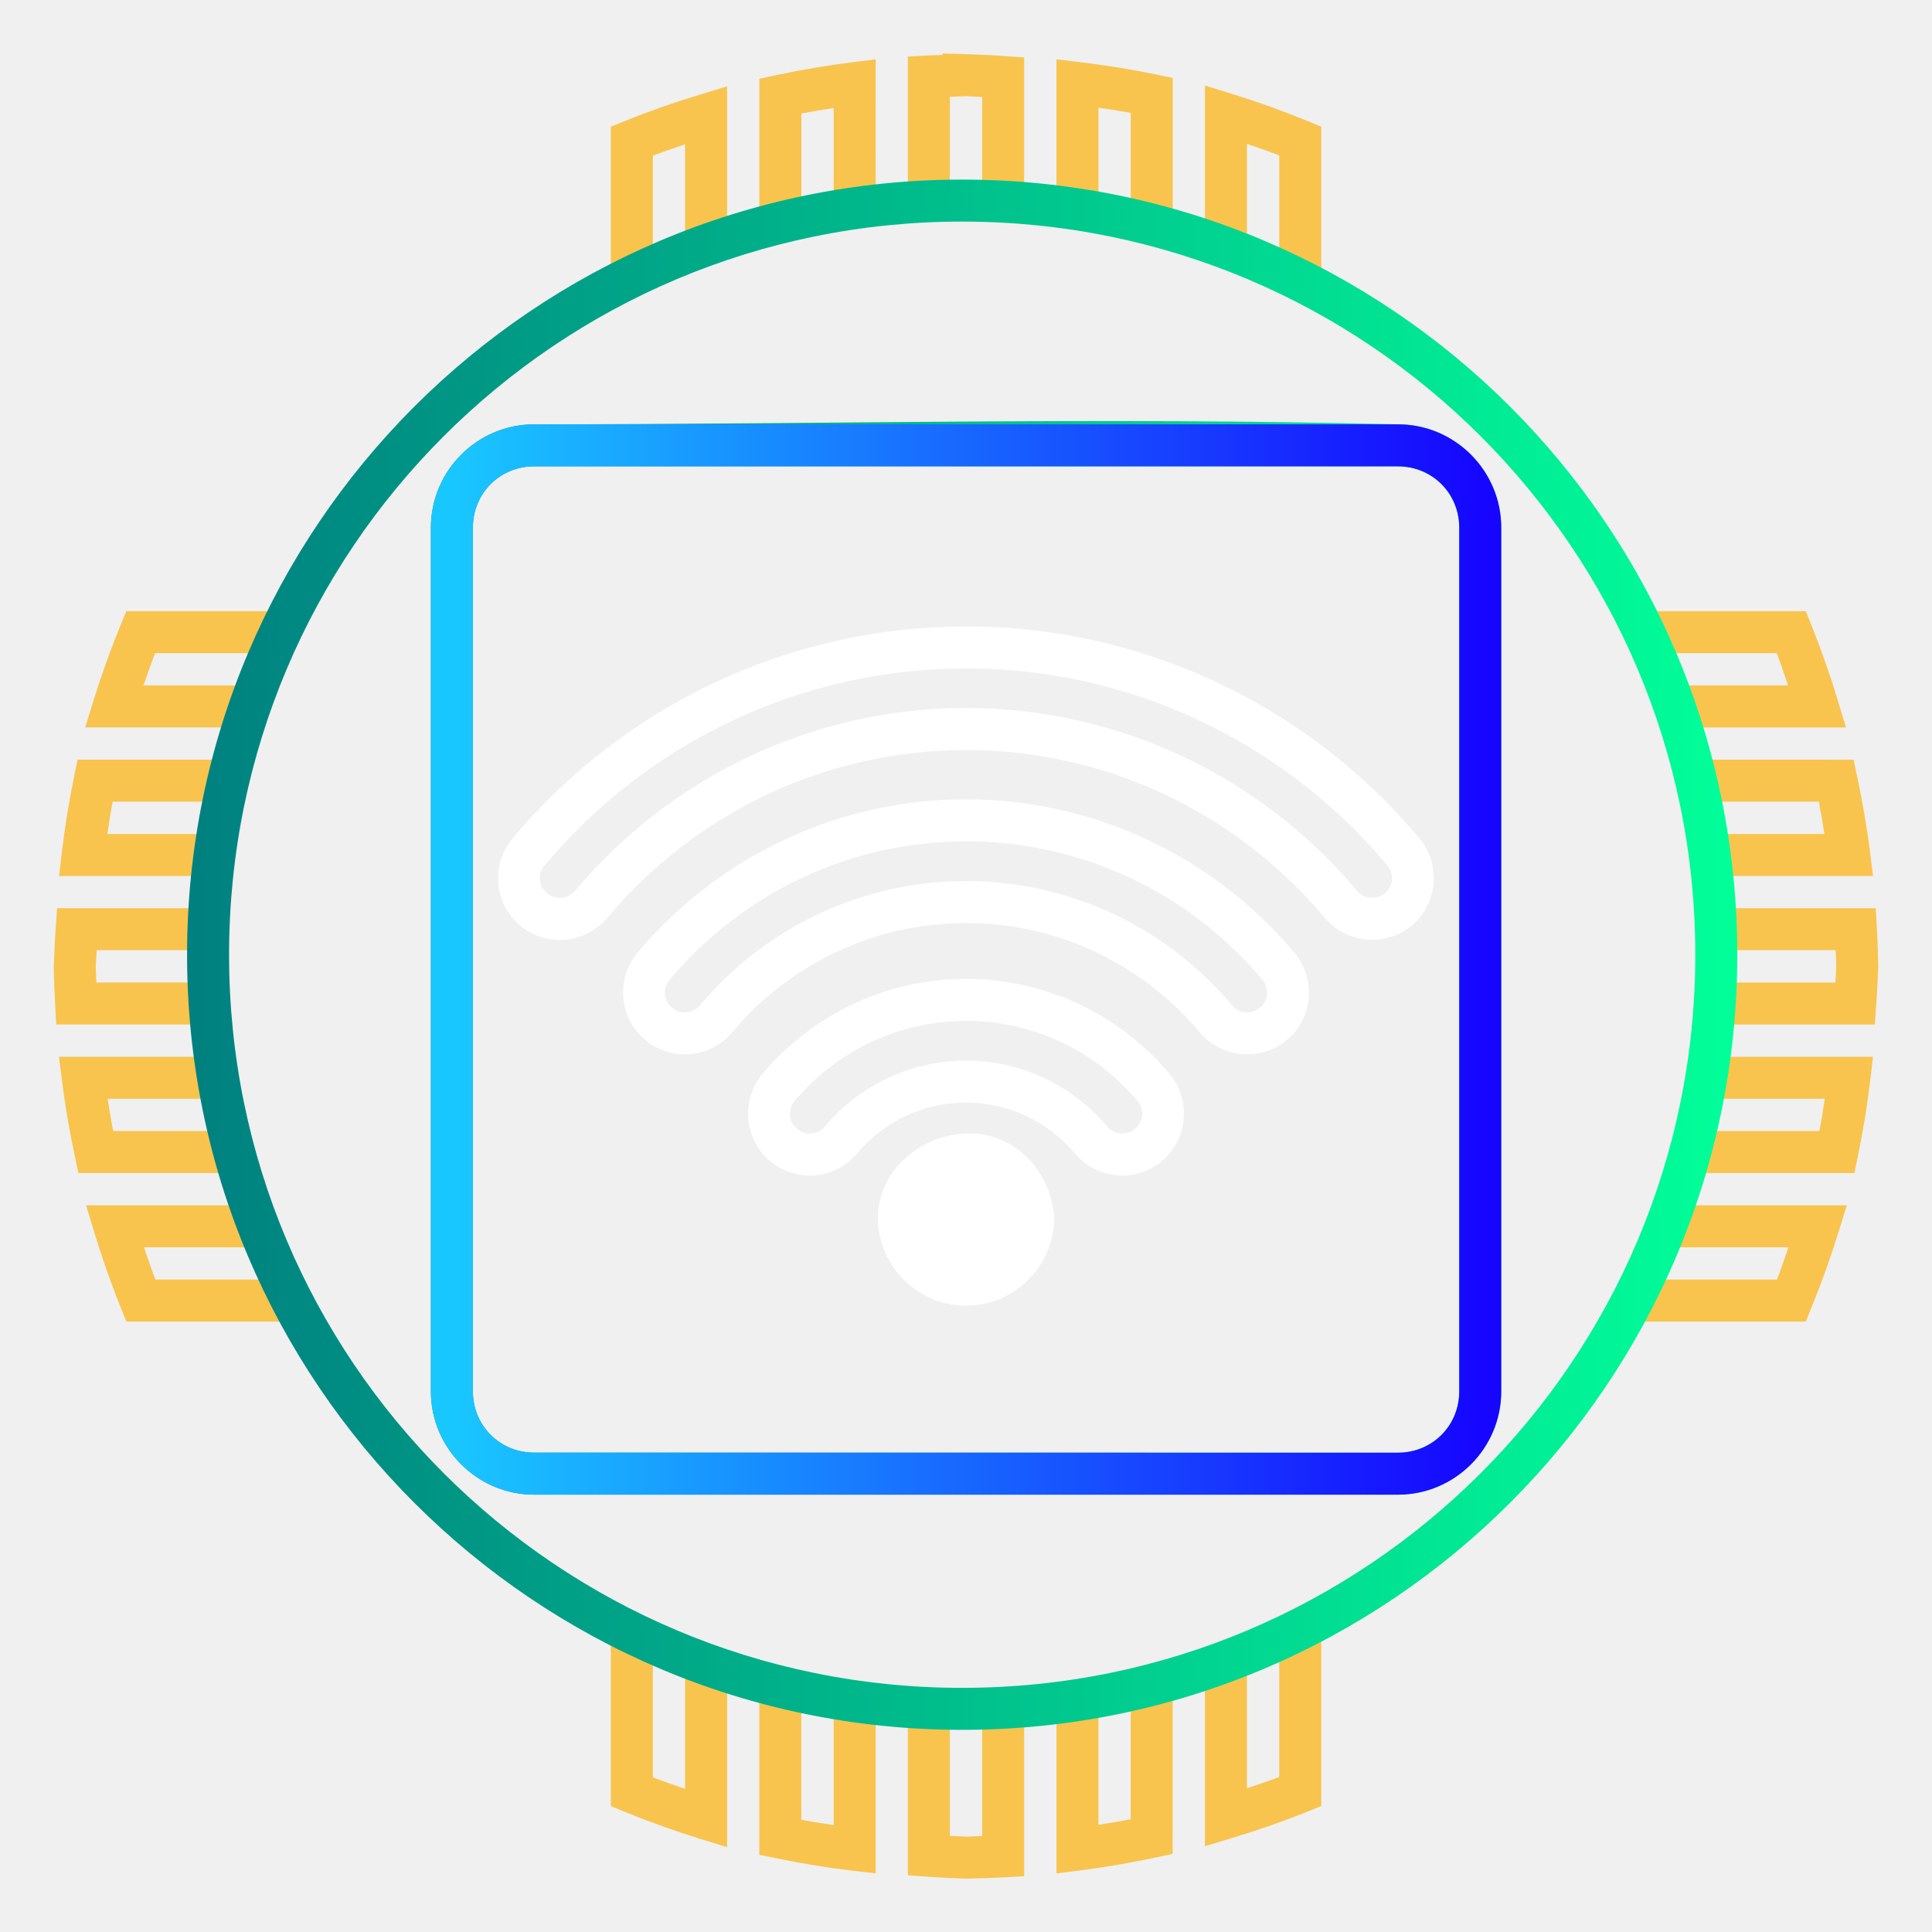
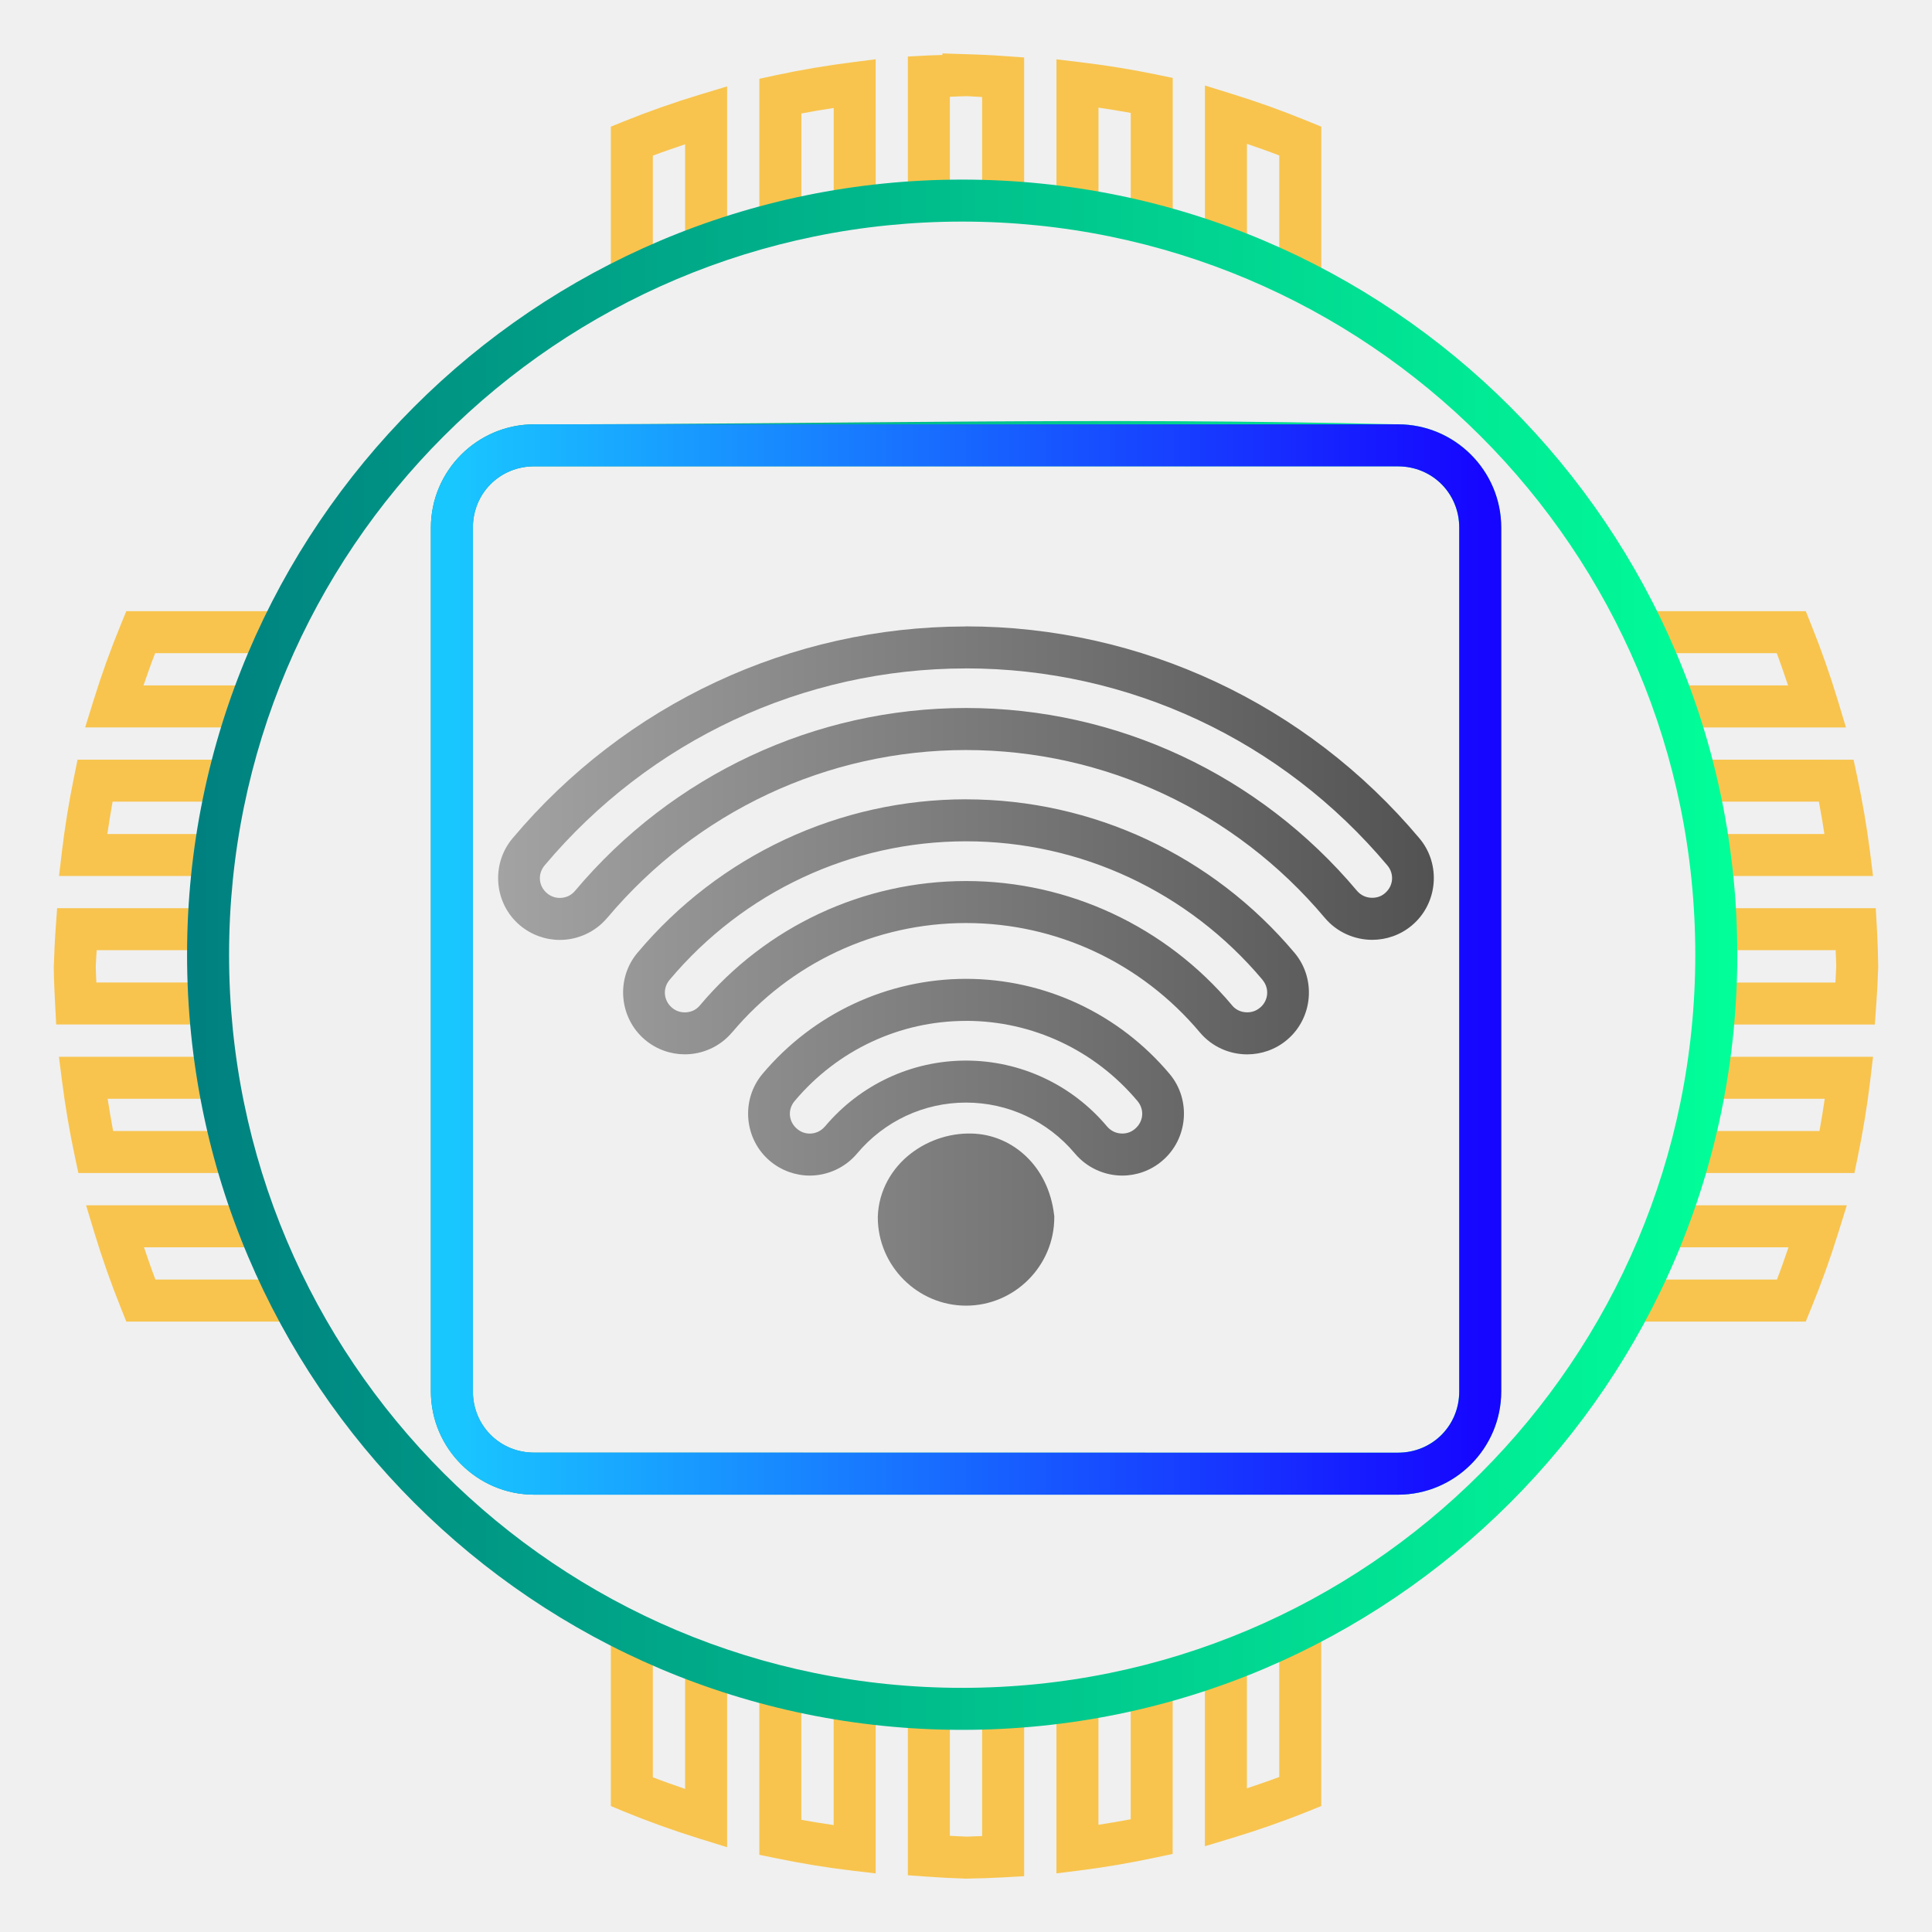
<svg xmlns="http://www.w3.org/2000/svg" xmlns:xlink="http://www.w3.org/1999/xlink" width="46" height="46" viewBox="0 0 46 46" fill="none" version="1.1" id="svg849">
  <defs id="defs849">
+     <linearGradient id="linearGradient880">
+       <stop style="stop-color:#a3a3a3;stop-opacity:1;" offset="0" id="stop876" />
+       <stop style="stop-color:#525252;stop-opacity:1;" offset="1" id="stop878" />
+     </linearGradient>
    <linearGradient xlink:href="#linearGradient9400" id="linearGradient9402" x1="11.467" y1="23.85" x2="35.951" y2="23.85" gradientUnits="userSpaceOnUse" gradientTransform="translate(-0.7080051,-1.004875)" />
    <linearGradient id="linearGradient9400">
      <stop style="stop-color:#19c7ff;stop-opacity:1" offset="0" id="stop9396" />
      <stop style="stop-color:#1606ff;stop-opacity:1" offset="1" id="stop9398" />
    </linearGradient>
    <linearGradient xlink:href="#linearGradient9090" id="linearGradient9092" x1="5.162" y1="23.736" x2="42.072" y2="23.736" gradientUnits="userSpaceOnUse" gradientTransform="translate(-0.7080051,-1.004875)" />
    <linearGradient id="linearGradient9090">
      <stop style="stop-color:#008080;stop-opacity:1;" offset="0" id="stop9086" />
      <stop style="stop-color:#01ff99;stop-opacity:1" offset="1" id="stop9088" />
    </linearGradient>
+     <linearGradient xlink:href="#linearGradient880" id="linearGradient882" x1="11.86" y1="23" x2="34.139" y2="23" gradientUnits="userSpaceOnUse" />
  </defs>
  <path id="path1546" style="color:#000000;fill:#f8c44e;-inkscape-stroke:none;paint-order:stroke fill markers" d="m 22.437,1.272 0.004,0.037 c -0.117,0.005 -0.234,0.005 -0.352,0.012 l -0.473,0.025 v 3.48 c 0.331,-0.024 0.664,-0.038 1,-0.043 V 2.304 c 0.13,-0.004 0.26,-0.012 0.391,-0.014 0.004,1.212e-4 0.008,-1.234e-4 0.012,0 0.122,0.004 0.243,0.014 0.365,0.02 v 2.479 c 0.336,0.009 0.669,0.026 1,0.053 V 1.368 L 23.921,1.335 c -0.301,-0.022 -0.604,-0.036 -0.906,-0.045 h -0.021 z m -1.588,0.139 -0.562,0.072 c -0.607,0.077 -1.212,0.179 -1.811,0.307 l -0.396,0.086 v 3.562 c 0.33,-0.092 0.663,-0.175 1,-0.248 V 2.702 c 0.256,-0.049 0.512,-0.091 0.77,-0.131 v 2.471 c 0.33,-0.057 0.664,-0.106 1,-0.145 z m 4.305,0.002 v 3.508 c 0.336,0.042 0.67,0.094 1,0.154 V 2.563 c 0.257,0.038 0.513,0.078 0.768,0.125 v 2.543 c 0.337,0.077 0.671,0.162 1,0.258 V 1.855 L 27.522,1.772 C 26.924,1.649 26.319,1.552 25.712,1.48 Z m 3.535,0.623 V 5.731 c 0.338,0.115 0.671,0.239 1,0.373 V 3.425 c 0.258,0.089 0.516,0.178 0.77,0.277 v 2.736 c 0.339,0.157 0.673,0.321 1,0.498 V 3.015 L 31.147,2.888 C 30.554,2.644 29.95,2.427 29.337,2.237 Z m -11.377,0.021 -0.645,0.195 c -0.612,0.185 -1.217,0.398 -1.811,0.637 l -0.312,0.127 v 3.826 c 0.327,-0.173 0.661,-0.334 1,-0.486 V 3.706 c 0.253,-0.097 0.511,-0.182 0.768,-0.27 v 2.596 c 0.329,-0.13 0.662,-0.25 1,-0.361 z M 3.007,14.552 2.88,14.862 C 2.636,15.456 2.419,16.058 2.229,16.671 L 2.028,17.319 h 3.758 c 0.107,-0.338 0.226,-0.671 0.352,-1 H 3.417 C 3.506,16.062 3.595,15.805 3.694,15.552 H 6.45 c 0.148,-0.339 0.308,-0.672 0.477,-1 z m 35.885,0 c 0.168,0.328 0.328,0.661 0.477,1 h 2.934 c 0.097,0.253 0.182,0.511 0.27,0.768 h -2.891 c 0.126,0.329 0.245,0.662 0.352,1 h 3.918 l -0.195,-0.645 c -0.185,-0.612 -0.398,-1.217 -0.637,-1.811 l -0.125,-0.312 z m -37.045,3.535 -0.082,0.4 c -0.123,0.599 -0.221,1.201 -0.293,1.809 l -0.066,0.561 h 3.646 c 0.035,-0.336 0.082,-0.669 0.135,-1 H 2.556 c 0.038,-0.257 0.078,-0.514 0.125,-0.77 H 5.325 c 0.07,-0.338 0.15,-0.67 0.238,-1 z m 38.408,0 c 0.088,0.33 0.169,0.662 0.238,1 h 2.814 c 0.049,0.256 0.091,0.512 0.131,0.77 h -2.807 c 0.053,0.331 0.1,0.664 0.135,1 h 3.83 l -0.07,-0.562 c -0.077,-0.607 -0.181,-1.212 -0.309,-1.811 l -0.084,-0.396 z m -38.895,3.537 -0.033,0.465 c -0.022,0.301 -0.036,0.602 -0.045,0.904 l -0.002,0.012 v 0.01 c 0.004,0.302 0.016,0.605 0.033,0.906 l 0.025,0.471 h 3.693 c -0.03,-0.331 -0.048,-0.664 -0.061,-1 H 2.294 C 2.29,23.269 2.282,23.146 2.28,23.023 v -0.01 C 2.284,22.883 2.295,22.754 2.302,22.624 h 2.654 c 0.002,-0.336 0.015,-0.669 0.035,-1 z m 39.467,0 c 0.02,0.331 0.033,0.664 0.035,1 h 2.844 c 0.004,0.126 0.012,0.253 0.014,0.379 -0.004,0.13 -0.013,0.26 -0.02,0.391 h -2.854 c -0.012,0.336 -0.03,0.669 -0.061,1 h 3.854 l 0.033,-0.465 c 0.022,-0.301 0.038,-0.602 0.047,-0.904 v -0.012 -0.012 c -0.004,-0.302 -0.014,-0.603 -0.031,-0.904 l -0.027,-0.473 z m -39.424,3.537 0.072,0.562 c 0.077,0.607 0.179,1.212 0.307,1.811 l 0.084,0.395 h 3.854 c -0.099,-0.329 -0.187,-0.663 -0.268,-1 H 2.694 c -0.049,-0.255 -0.091,-0.511 -0.131,-0.768 h 2.723 c -0.064,-0.33 -0.119,-0.664 -0.164,-1 z m 39.293,0 c -0.045,0.336 -0.1,0.67 -0.164,1 h 2.914 c -0.038,0.257 -0.078,0.513 -0.125,0.768 h -2.955 c -0.081,0.337 -0.168,0.671 -0.268,1 h 4.055 l 0.082,-0.398 c 0.123,-0.599 0.223,-1.203 0.295,-1.811 l 0.066,-0.559 z M 2.05,28.698 2.245,29.343 c 0.185,0.612 0.398,1.215 0.637,1.809 l 0.125,0.314 h 4.215 c -0.183,-0.328 -0.359,-0.66 -0.521,-1 h -3 C 3.603,30.212 3.516,29.955 3.429,29.698 H 6.356 c -0.138,-0.328 -0.264,-0.662 -0.383,-1 z m 37.795,0 c -0.119,0.338 -0.244,0.672 -0.383,1 h 3.121 c -0.089,0.257 -0.176,0.514 -0.275,0.768 h -3.189 c -0.163,0.34 -0.339,0.672 -0.521,1 h 4.396 l 0.127,-0.311 c 0.243,-0.593 0.46,-1.198 0.65,-1.811 l 0.201,-0.646 z m -8.387,9.828 c -0.327,0.177 -0.661,0.341 -1,0.498 v 3.285 c -0.254,0.097 -0.512,0.182 -0.77,0.27 v -3.221 c -0.329,0.134 -0.662,0.258 -1,0.373 v 4.227 l 0.645,-0.195 c 0.612,-0.185 1.217,-0.396 1.811,-0.635 l 0.314,-0.127 z m -16.914,0.094 v 4.381 l 0.309,0.129 c 0.593,0.243 1.198,0.46 1.811,0.65 l 0.648,0.201 V 39.792 c -0.338,-0.111 -0.671,-0.231 -1,-0.361 v 3.162 c -0.257,-0.089 -0.514,-0.178 -0.768,-0.277 v -3.209 c -0.339,-0.153 -0.673,-0.314 -1,-0.486 z m 13.377,1.354 c -0.329,0.096 -0.663,0.181 -1,0.258 v 3.084 c -0.255,0.049 -0.511,0.091 -0.768,0.131 v -3.059 c -0.33,0.06 -0.664,0.112 -1,0.154 v 4.062 l 0.562,-0.07 c 0.607,-0.077 1.21,-0.181 1.809,-0.309 l 0.396,-0.084 z m -9.842,0.051 v 4.137 l 0.4,0.082 c 0.599,0.123 1.201,0.223 1.809,0.295 l 0.561,0.066 v -4.039 c -0.336,-0.038 -0.67,-0.088 -1,-0.145 v 3.033 c -0.257,-0.038 -0.514,-0.078 -0.77,-0.125 v -3.057 c -0.337,-0.073 -0.67,-0.156 -1,-0.248 z m 6.305,0.598 c -0.331,0.027 -0.664,0.044 -1,0.053 v 3.039 c -0.123,0.004 -0.246,0.012 -0.369,0.014 -0.003,-7.8e-5 -0.005,7.9e-5 -0.008,0 -0.13,-0.004 -0.26,-0.013 -0.391,-0.02 v -3.029 c -0.336,-0.005 -0.669,-0.019 -1,-0.043 v 4.012 l 0.465,0.033 c 0.301,0.022 0.602,0.038 0.904,0.047 h 0.012 0.01 c 0.302,-0.004 0.605,-0.014 0.906,-0.031 l 0.471,-0.027 z" />
  <path style="color:#000000;fill:url(#linearGradient9092);fill-opacity:1;-inkscape-stroke:none;paint-order:stroke fill markers" d="M 22.909,4.276 C 12.723,4.276 4.454,12.545 4.454,22.731 4.454,32.918 12.723,41.187 22.909,41.187 33.096,41.187 41.364,32.918 41.364,22.731 41.364,12.545 33.096,4.276 22.909,4.276 Z m 0,1 C 32.555,5.276 40.364,13.085 40.364,22.731 40.364,32.378 32.555,40.187 22.909,40.187 13.263,40.187 5.454,32.378 5.454,22.731 5.454,13.085 13.263,5.276 22.909,5.276 Z M 12.718,10.103 c -1.354,0 -2.459,1.105 -2.459,2.459 v 20.566 c 0,1.354 1.105,2.459 2.459,2.459 h 20.566 c 1.354,0 2.459,-1.105 2.459,-2.459 V 12.562 c 0,-1.354 -1.105,-2.459 -2.459,-2.459 -7.186,-0.174 -13.45,0 -20.566,0 z m -5e-6,1 c 6.855,0 13.711,0 20.566,0 0.817,0 1.459,0.642 1.459,1.459 v 20.566 c 0,0.817 -0.642,1.459 -1.459,1.459 H 12.718 c -0.817,0 -1.459,-0.642 -1.459,-1.459 V 12.562 c 0,-0.817 0.642,-1.459 1.459,-1.459 z" id="circle2-5" />
  <path id="path9630" style="color:#000000;fill:url(#linearGradient9402);-inkscape-stroke:none" d="m 12.719,10.104 c -1.354,0 -2.459,1.105 -2.459,2.459 v 20.566 c 0,1.354 1.105,2.459 2.459,2.459 h 16.334 4.232 c 1.354,0 2.459,-1.105 2.459,-2.459 V 12.562 c 0,-1.354 -1.105,-2.459 -2.459,-2.459 -6.855,0 -13.711,0 -20.566,0 z m 0,1 c 7.408,0 13.209,0 20.566,0 0.817,0 1.459,0.642 1.459,1.459 v 20.566 c 0,0.817 -0.642,1.459 -1.459,1.459 h -4.232 c -4.299,7.7e-4 -8.599,-6.65e-4 -12.898,-0.002 H 12.719 c -0.817,0 -1.459,-0.642 -1.459,-1.459 V 12.562 c 0,-0.817 0.642,-1.459 1.459,-1.459 z" />
-   <path style="color:#000000;fill:#ffffff;-inkscape-stroke:none" d="m 22.982,14.914 v 0.002 c -4.159,0.006 -8.09,1.845 -10.779,5.045 -0.519,0.617 -0.44,1.553 0.178,2.072 0.273,0.229 0.612,0.346 0.947,0.346 0.418,0 0.839,-0.18 1.129,-0.525 v 0.002 c 2.135,-2.541 5.247,-3.998 8.543,-3.998 3.297,0 6.408,1.456 8.543,3.996 0.289,0.343 0.71,0.523 1.129,0.523 0.33,0 0.67,-0.112 0.945,-0.344 l 0.002,-0.002 c 0.617,-0.519 0.696,-1.456 0.176,-2.072 -2.692,-3.203 -6.629,-5.044 -10.793,-5.045 -0.001,-1e-6 -0.003,0 -0.004,0 -0.005,10e-7 -0.009,0.002 -0.014,0.002 v -0.002 z m 0.016,1 c 0.001,0 0.003,-1e-6 0.004,0 3.871,0.001 7.524,1.708 10.029,4.689 0.172,0.203 0.146,0.494 -0.057,0.664 l -0.002,0.002 c -0.088,0.075 -0.19,0.107 -0.301,0.107 -0.136,0 -0.267,-0.054 -0.363,-0.168 C 29.986,18.446 26.591,16.857 23,16.857 c -3.591,0 -6.986,1.59 -9.309,4.354 -0.095,0.114 -0.226,0.168 -0.363,0.168 -0.106,0 -0.212,-0.035 -0.303,-0.111 -0.204,-0.171 -0.229,-0.459 -0.057,-0.664 2.506,-2.981 6.159,-4.688 10.029,-4.689 z M 23,19.031 c -3.018,5.75e-4 -5.872,1.334 -7.822,3.654 -0.52,0.618 -0.437,1.555 0.182,2.074 0.274,0.23 0.612,0.344 0.945,0.344 0.418,0 0.838,-0.18 1.127,-0.525 v 0.002 C 18.824,22.923 20.852,21.977 23,21.977 c 2.148,0 4.175,0.946 5.568,2.604 0.29,0.345 0.709,0.523 1.127,0.523 0.331,0 0.672,-0.112 0.947,-0.344 0.619,-0.52 0.7,-1.456 0.18,-2.074 -1.951,-2.319 -4.803,-3.654 -7.82,-3.654 z m 0,1 h 0.002 c 2.724,5.74e-4 5.293,1.2 7.057,3.297 v 0.002 C 30.229,23.533 30.204,23.823 30,23.994 h -0.002 c -0.089,0.075 -0.192,0.109 -0.303,0.109 -0.136,0 -0.266,-0.053 -0.361,-0.166 v -0.002 C 27.754,22.056 25.443,20.977 23,20.977 c -2.442,0 -4.754,1.079 -6.334,2.959 v 0.002 h -0.002 c -0.095,0.114 -0.222,0.166 -0.359,0.166 -0.109,0 -0.213,-0.034 -0.303,-0.109 -0.204,-0.171 -0.23,-0.463 -0.059,-0.666 C 17.706,21.231 20.276,20.032 23,20.031 Z m 0,3.275 c -1.87,5.75e-4 -3.639,0.828 -4.846,2.264 -0.519,0.618 -0.438,1.555 0.18,2.074 0.272,0.228 0.61,0.346 0.945,0.346 0.42,0 0.84,-0.183 1.129,-0.527 C 21.058,26.69 22,26.252 23,26.252 c 1,0 1.942,0.438 2.592,1.211 0.289,0.344 0.709,0.527 1.129,0.527 0.333,0 0.673,-0.115 0.947,-0.348 0.617,-0.519 0.698,-1.455 0.18,-2.072 -1.207,-1.436 -2.976,-2.263 -4.846,-2.264 -6.51e-4,-10e-7 -0.001,0 -0.002,0 z m 0,1 h 0.002 c 1.576,5.73e-4 3.061,0.695 4.08,1.908 0.172,0.204 0.146,0.492 -0.059,0.664 l -0.002,0.002 c -0.09,0.076 -0.192,0.109 -0.301,0.109 -0.133,0 -0.267,-0.055 -0.363,-0.17 C 25.521,25.824 24.294,25.252 23,25.252 c -1.295,0 -2.52,0.572 -3.357,1.568 h -0.002 c -0.095,0.114 -0.227,0.17 -0.361,0.17 -0.106,0 -0.208,-0.034 -0.301,-0.111 C 18.774,26.707 18.748,26.419 18.92,26.215 19.939,25.002 21.424,24.307 23,24.307 Z m 0.24,2.688 c -0.555,-0.04 -1.11,0.13 -1.551,0.469 -0.441,0.338 -0.77,0.873 -0.789,1.508 v 0.006 0.008 c 0,1.154 0.947,2.102 2.102,2.102 1.154,10e-7 2.1,-0.947 2.1,-2.102 v -0.029 l -0.004,-0.029 c -0.14,-1.18 -0.993,-1.869 -1.857,-1.932 z m -1.34,1.99 V 29 c 8e-5,-0.003 0.004,-0.003 0.004,-0.006 -3.8e-5,-0.004 -0.004,-0.006 -0.004,-0.01 z m 2.201,0 c 0,0.009 -0.009,0.014 -0.01,0.023 0.002,0.017 0.012,0.018 0.014,0.035 z" id="path500-1" />
+   <path style="color:#000000;fill:url(#linearGradient882);-inkscape-stroke:none;fill-opacity:1" d="m 22.982,14.914 v 0.002 c -4.159,0.006 -8.09,1.845 -10.779,5.045 -0.519,0.617 -0.44,1.553 0.178,2.072 0.273,0.229 0.612,0.346 0.947,0.346 0.418,0 0.839,-0.18 1.129,-0.525 v 0.002 c 2.135,-2.541 5.247,-3.998 8.543,-3.998 3.297,0 6.408,1.456 8.543,3.996 0.289,0.343 0.71,0.523 1.129,0.523 0.33,0 0.67,-0.112 0.945,-0.344 l 0.002,-0.002 c 0.617,-0.519 0.696,-1.456 0.176,-2.072 -2.692,-3.203 -6.629,-5.044 -10.793,-5.045 -0.001,-1e-6 -0.003,0 -0.004,0 -0.005,10e-7 -0.009,0.002 -0.014,0.002 v -0.002 z m 0.016,1 c 0.001,0 0.003,-1e-6 0.004,0 3.871,0.001 7.524,1.708 10.029,4.689 0.172,0.203 0.146,0.494 -0.057,0.664 l -0.002,0.002 c -0.088,0.075 -0.19,0.107 -0.301,0.107 -0.136,0 -0.267,-0.054 -0.363,-0.168 C 29.986,18.446 26.591,16.857 23,16.857 c -3.591,0 -6.986,1.59 -9.309,4.354 -0.095,0.114 -0.226,0.168 -0.363,0.168 -0.106,0 -0.212,-0.035 -0.303,-0.111 -0.204,-0.171 -0.229,-0.459 -0.057,-0.664 2.506,-2.981 6.159,-4.688 10.029,-4.689 z M 23,19.031 c -3.018,5.75e-4 -5.872,1.334 -7.822,3.654 -0.52,0.618 -0.437,1.555 0.182,2.074 0.274,0.23 0.612,0.344 0.945,0.344 0.418,0 0.838,-0.18 1.127,-0.525 v 0.002 C 18.824,22.923 20.852,21.977 23,21.977 c 2.148,0 4.175,0.946 5.568,2.604 0.29,0.345 0.709,0.523 1.127,0.523 0.331,0 0.672,-0.112 0.947,-0.344 0.619,-0.52 0.7,-1.456 0.18,-2.074 -1.951,-2.319 -4.803,-3.654 -7.82,-3.654 z m 0,1 h 0.002 c 2.724,5.74e-4 5.293,1.2 7.057,3.297 v 0.002 C 30.229,23.533 30.204,23.823 30,23.994 h -0.002 c -0.089,0.075 -0.192,0.109 -0.303,0.109 -0.136,0 -0.266,-0.053 -0.361,-0.166 v -0.002 C 27.754,22.056 25.443,20.977 23,20.977 c -2.442,0 -4.754,1.079 -6.334,2.959 v 0.002 h -0.002 c -0.095,0.114 -0.222,0.166 -0.359,0.166 -0.109,0 -0.213,-0.034 -0.303,-0.109 -0.204,-0.171 -0.23,-0.463 -0.059,-0.666 C 17.706,21.231 20.276,20.032 23,20.031 Z m 0,3.275 c -1.87,5.75e-4 -3.639,0.828 -4.846,2.264 -0.519,0.618 -0.438,1.555 0.18,2.074 0.272,0.228 0.61,0.346 0.945,0.346 0.42,0 0.84,-0.183 1.129,-0.527 C 21.058,26.69 22,26.252 23,26.252 c 1,0 1.942,0.438 2.592,1.211 0.289,0.344 0.709,0.527 1.129,0.527 0.333,0 0.673,-0.115 0.947,-0.348 0.617,-0.519 0.698,-1.455 0.18,-2.072 -1.207,-1.436 -2.976,-2.263 -4.846,-2.264 -6.51e-4,-10e-7 -0.001,0 -0.002,0 z m 0,1 h 0.002 c 1.576,5.73e-4 3.061,0.695 4.08,1.908 0.172,0.204 0.146,0.492 -0.059,0.664 l -0.002,0.002 c -0.09,0.076 -0.192,0.109 -0.301,0.109 -0.133,0 -0.267,-0.055 -0.363,-0.17 C 25.521,25.824 24.294,25.252 23,25.252 c -1.295,0 -2.52,0.572 -3.357,1.568 h -0.002 c -0.095,0.114 -0.227,0.17 -0.361,0.17 -0.106,0 -0.208,-0.034 -0.301,-0.111 C 18.774,26.707 18.748,26.419 18.92,26.215 19.939,25.002 21.424,24.307 23,24.307 Z m 0.24,2.688 c -0.555,-0.04 -1.11,0.13 -1.551,0.469 -0.441,0.338 -0.77,0.873 -0.789,1.508 v 0.006 0.008 c 0,1.154 0.947,2.102 2.102,2.102 1.154,10e-7 2.1,-0.947 2.1,-2.102 v -0.029 l -0.004,-0.029 c -0.14,-1.18 -0.993,-1.869 -1.857,-1.932 z m -1.34,1.99 V 29 c 8e-5,-0.003 0.004,-0.003 0.004,-0.006 -3.8e-5,-0.004 -0.004,-0.006 -0.004,-0.01 z m 2.201,0 c 0,0.009 -0.009,0.014 -0.01,0.023 0.002,0.017 0.012,0.018 0.014,0.035 z" id="path500-1" />
</svg>
